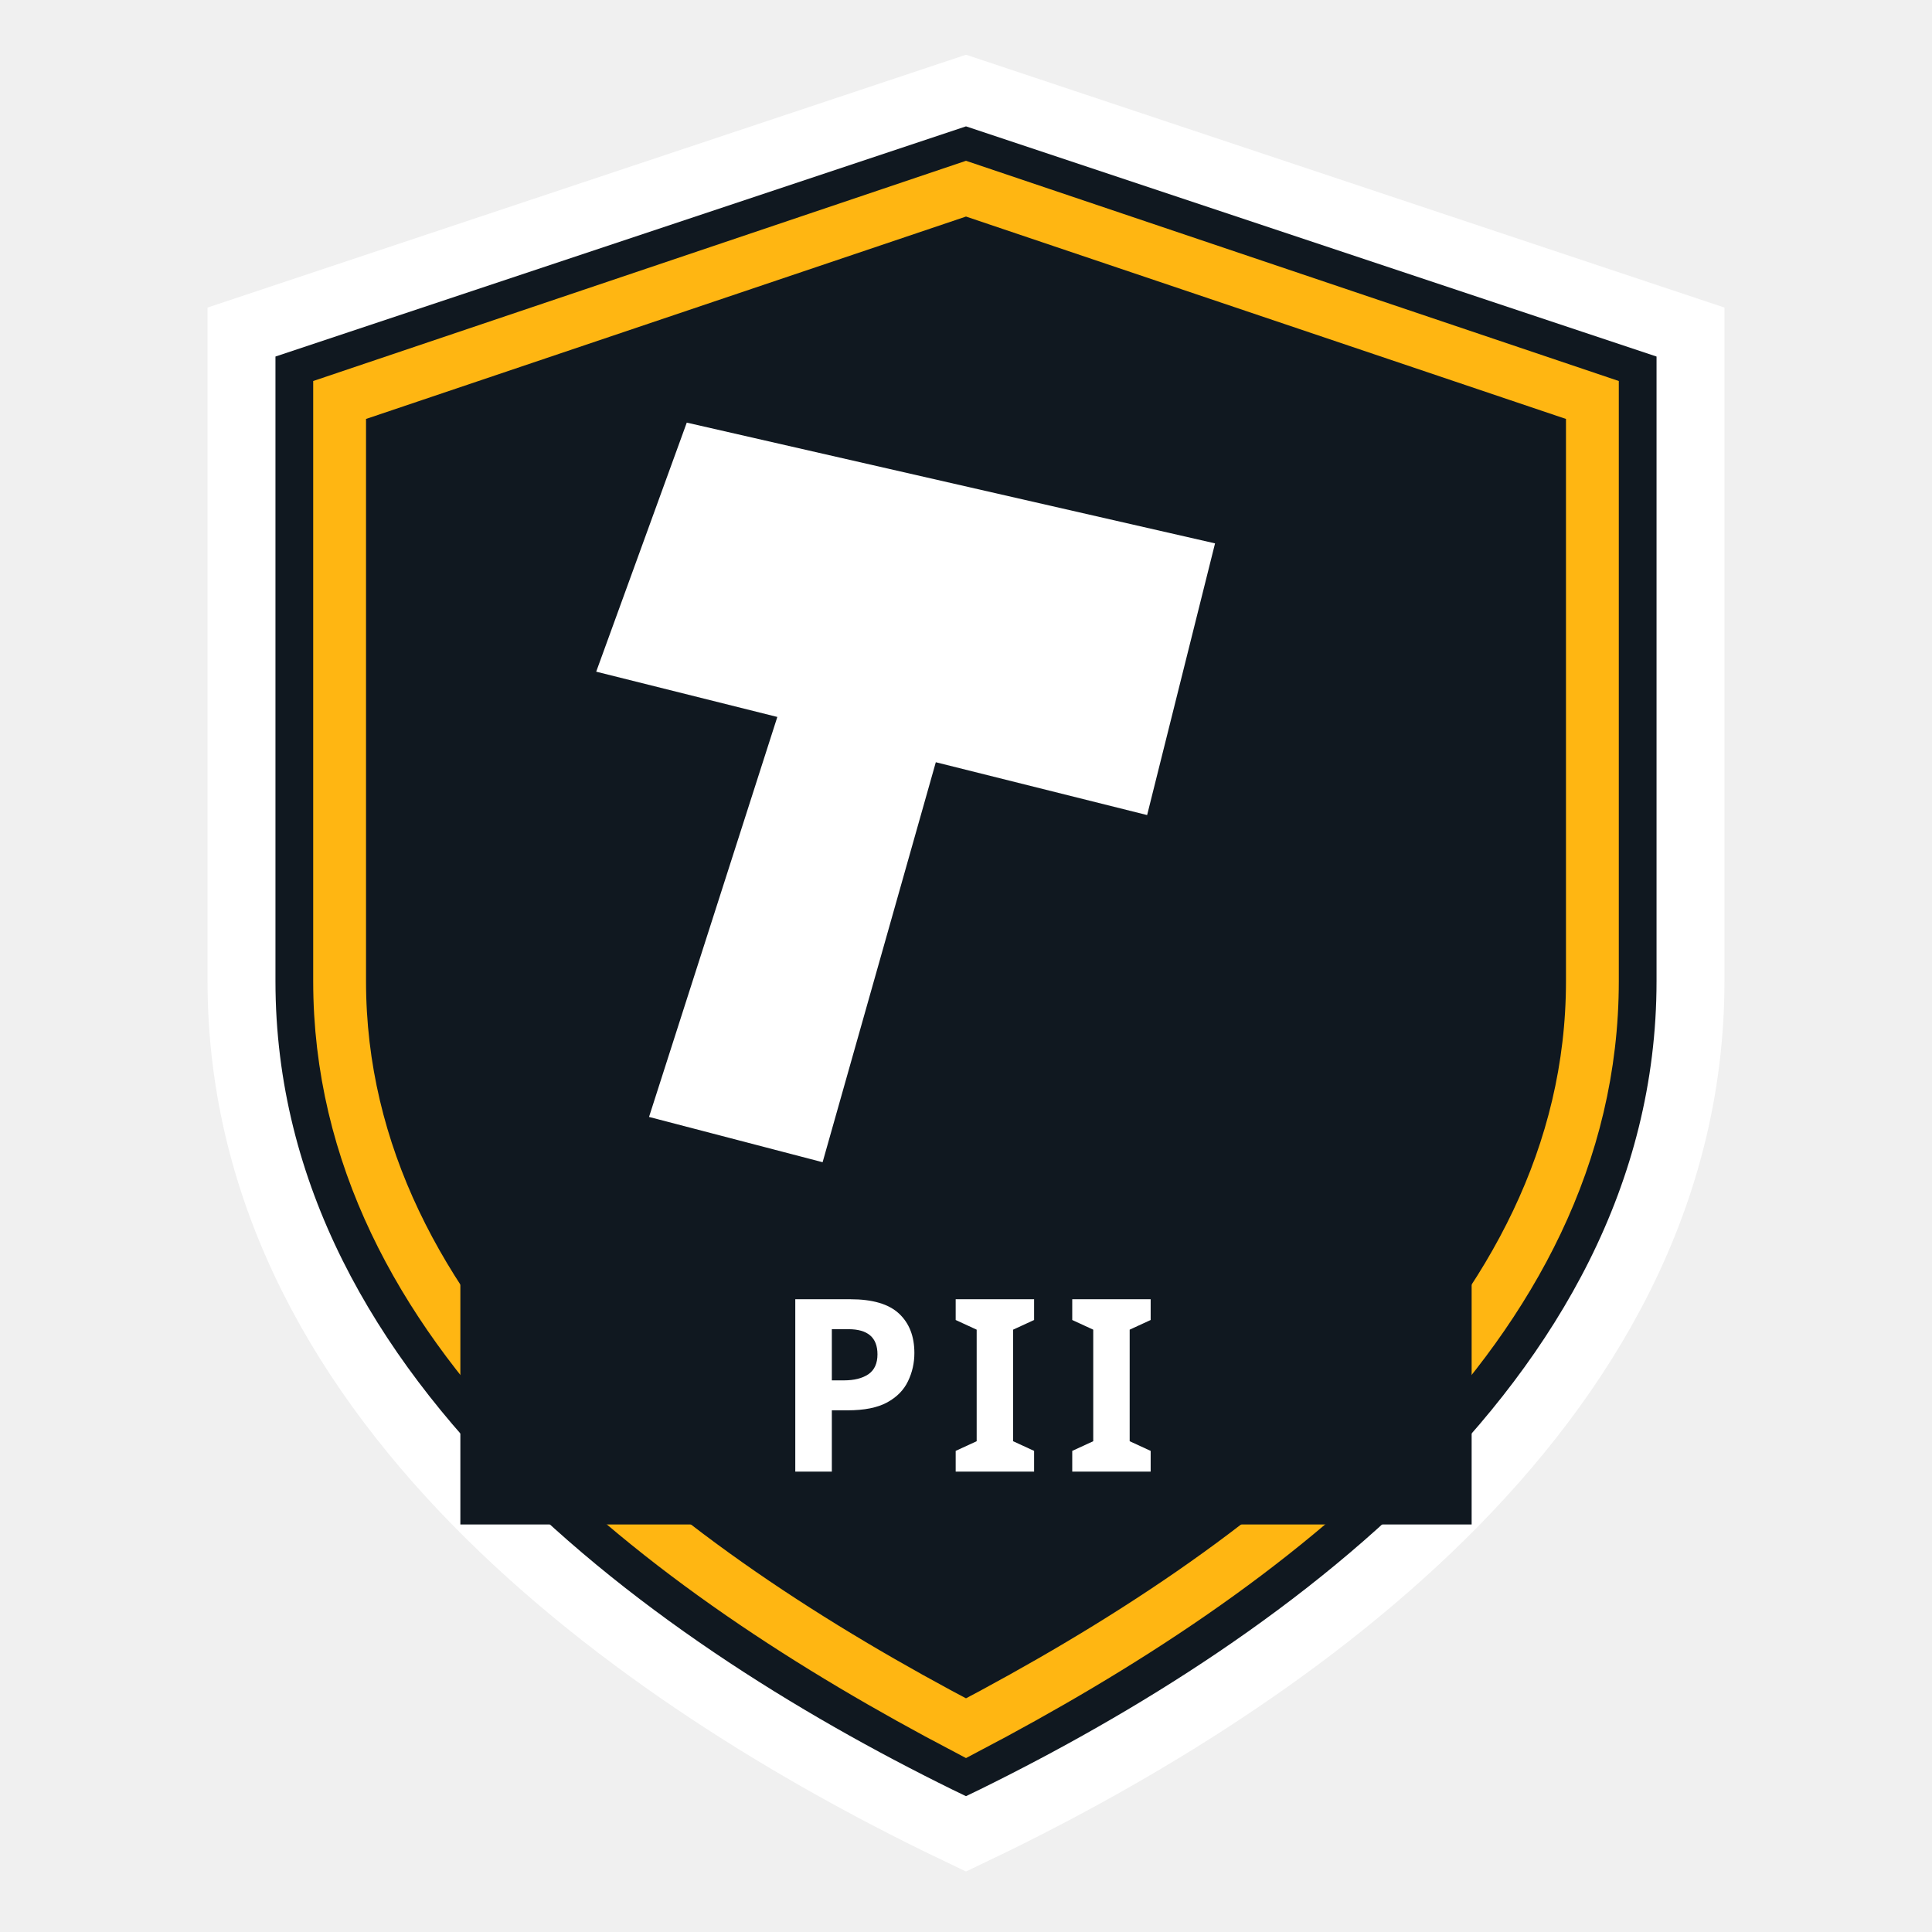
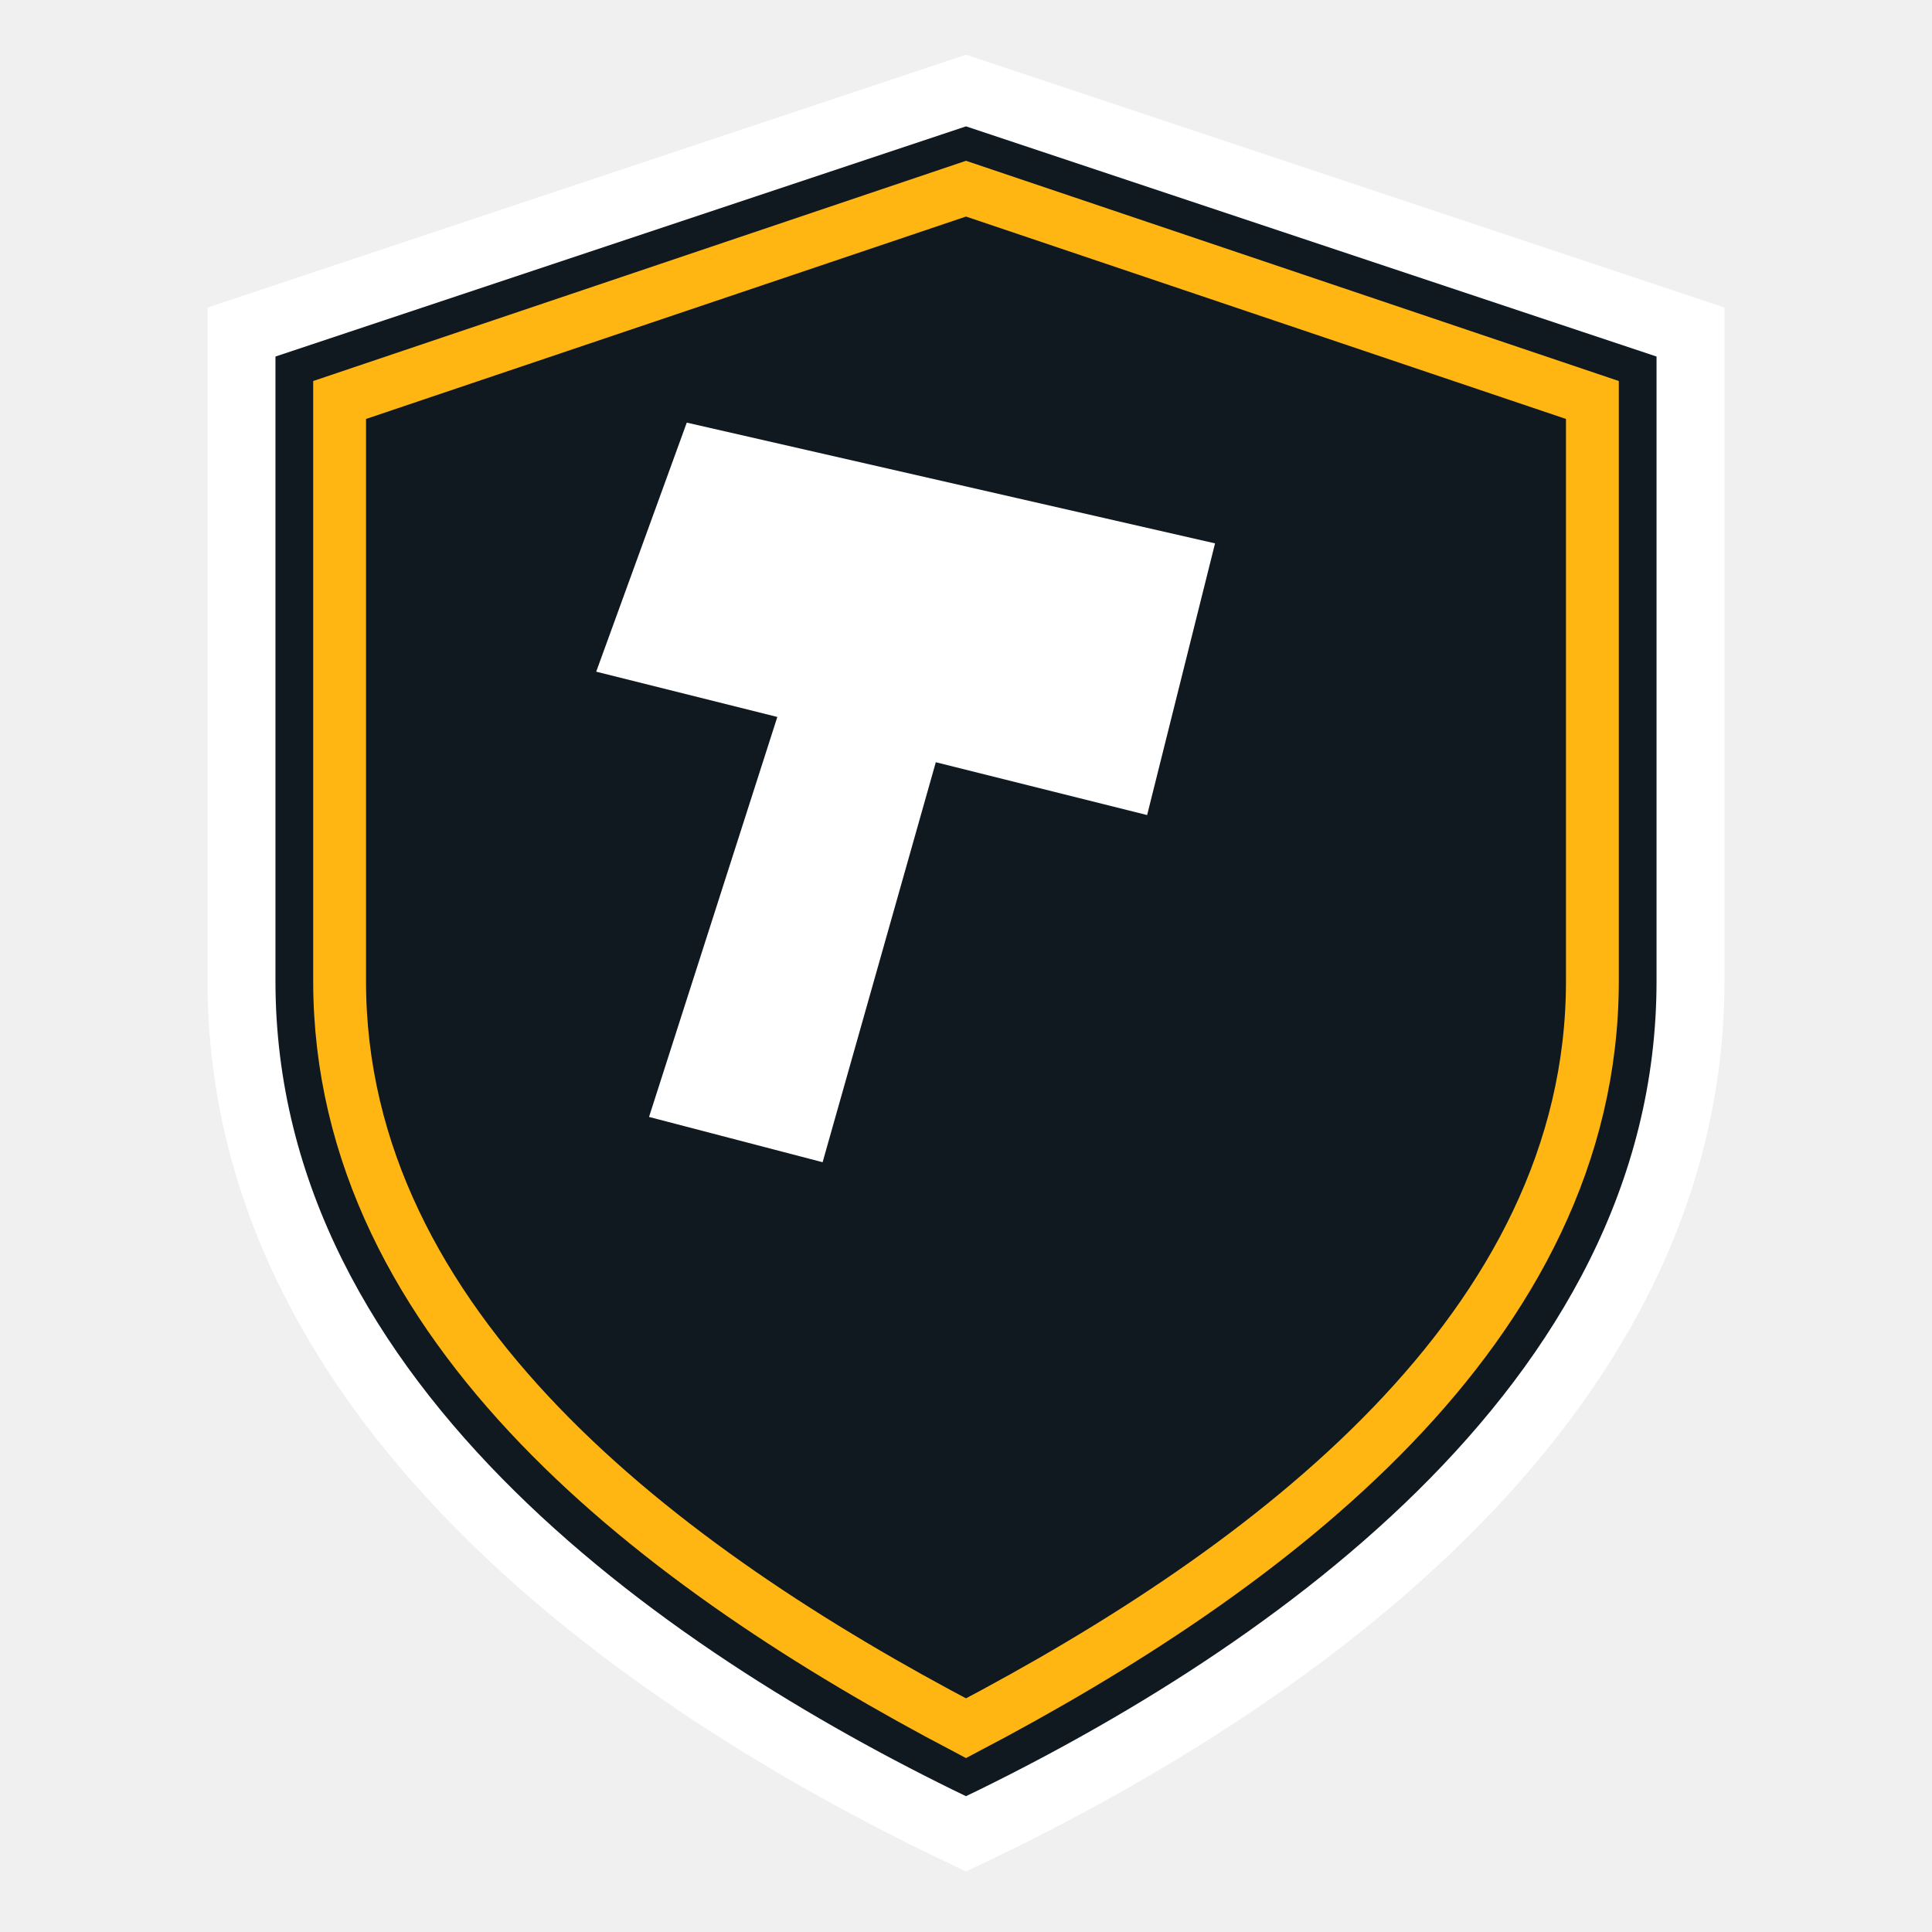
<svg xmlns="http://www.w3.org/2000/svg" width="512" height="512" viewBox="0 0 256 256">
  <path d="M128 12 224 44v86c0 57-56 94-96 113-40-19-96-56-96-113V44Z" fill="#101820" stroke="#ffffff" stroke-width="9" />
  <path d="M128 25 211 53v77c0 46-43 78-83 99-40-21-83-53-83-99V53Z" fill="none" stroke="#ffb612" stroke-width="7" />
  <g fill="#ffffff" stroke-linejoin="round" stroke-linecap="round">
    <path d="m91 56 70 16-9 36-28-7-15 53-23-6 17-53-24-6Z" />
  </g>
-   <path d="M61 165h134v37H61Z" fill="#101820" />
-   <text x="128" y="195" text-anchor="middle" font-family="sans-serif" font-size="32" font-weight="900" letter-spacing="3" fill="#ffffff">PII</text>
</svg>
